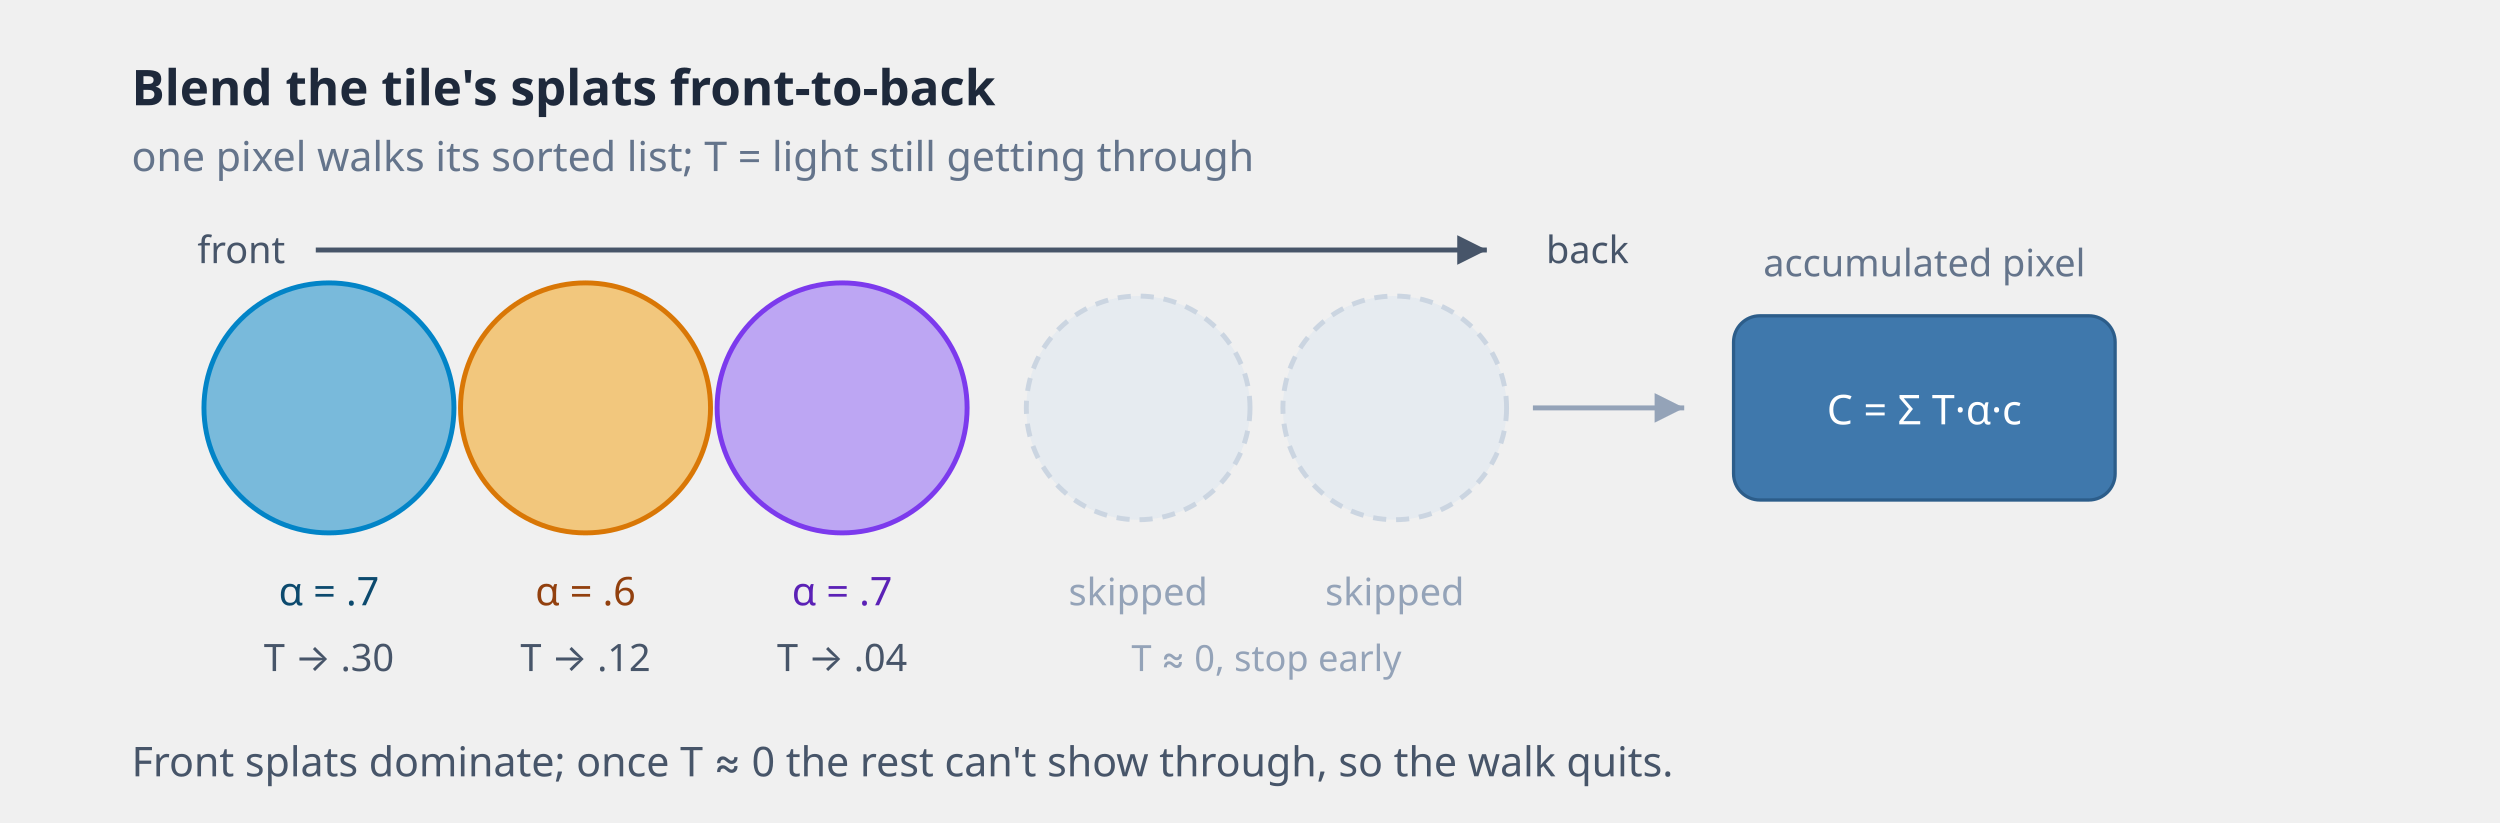
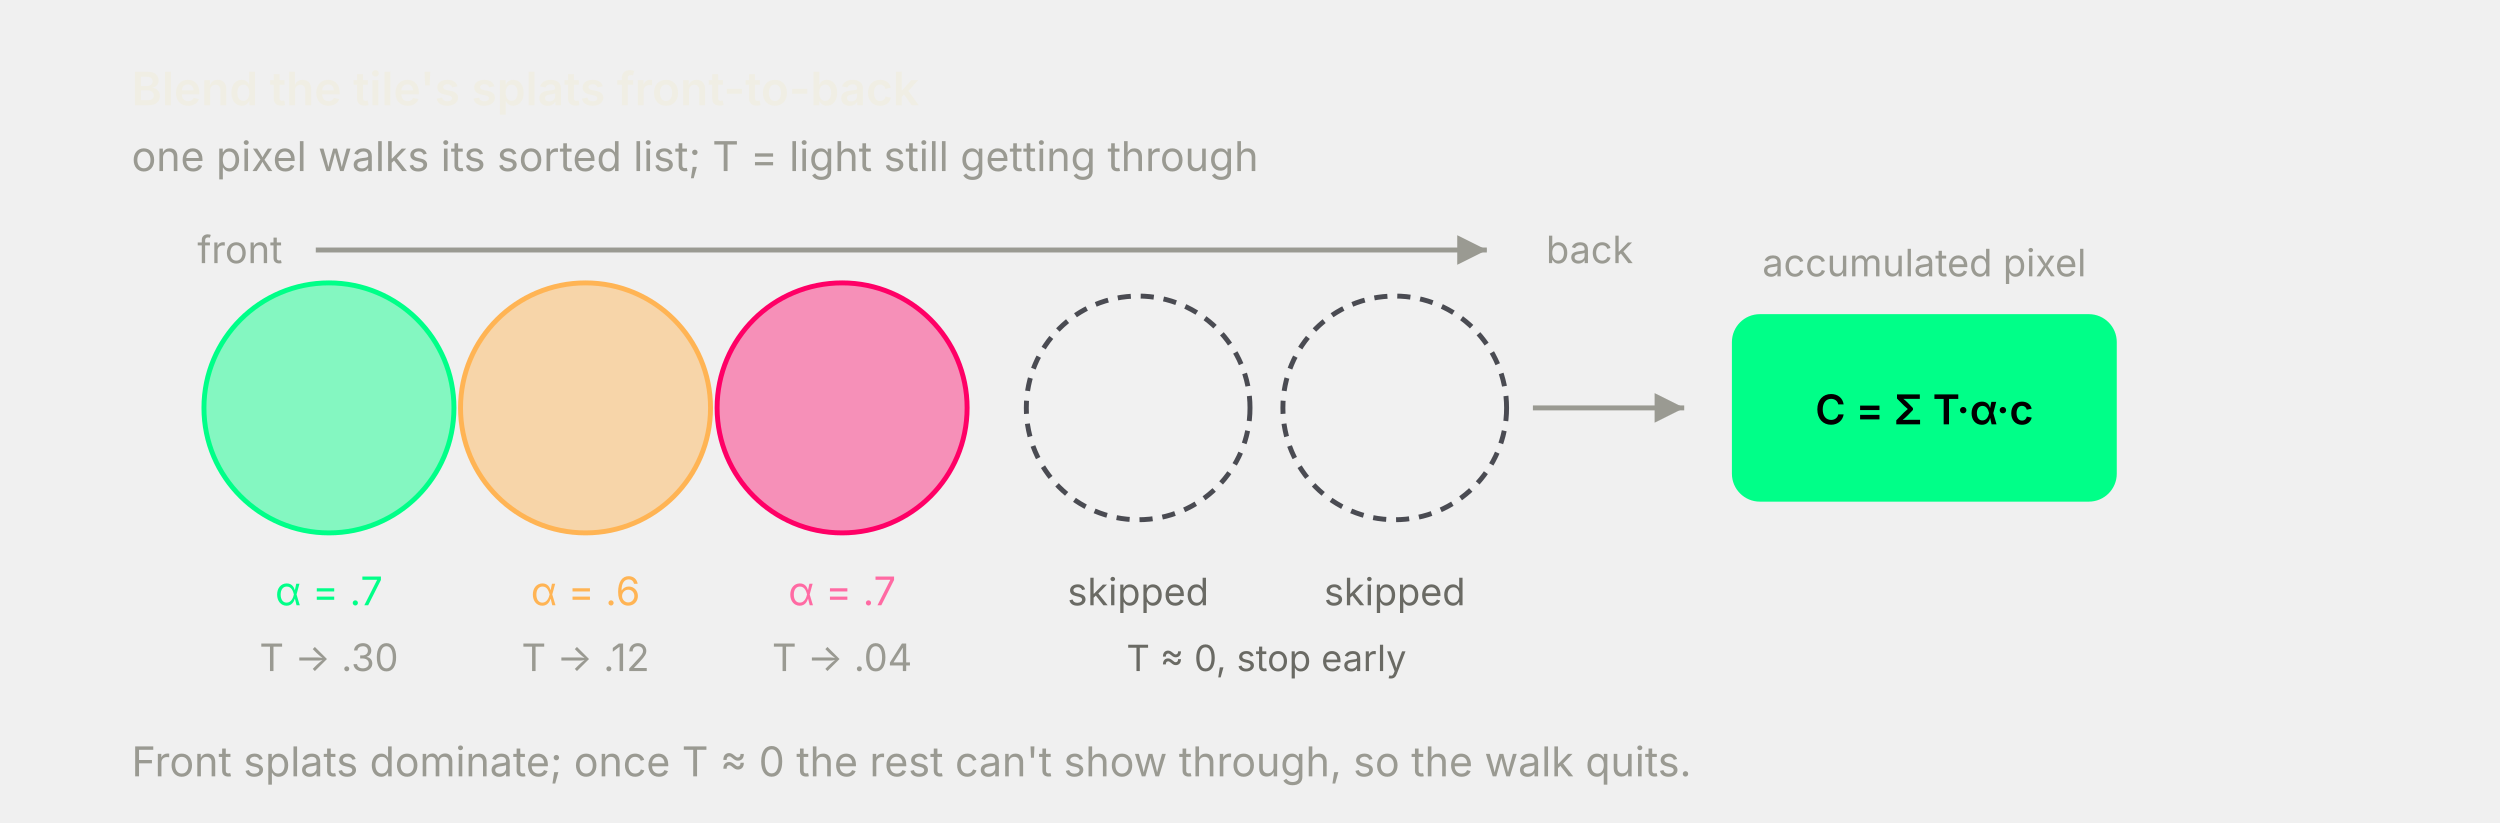
- <svg xmlns="http://www.w3.org/2000/svg" viewBox="0 0 760 250" font-family="Segoe UI, system-ui, -apple-system, sans-serif">
+ <svg xmlns="http://www.w3.org/2000/svg" viewBox="0 0 760 250" font-family="'Space Grotesk', system-ui, -apple-system, sans-serif">
  <defs>
    <marker id="fb" markerWidth="9" markerHeight="9" refX="6" refY="3" orient="auto" markerUnits="strokeWidth">
-       <path d="M0,0 L6,3 L0,6 Z" fill="#475569" />
+       <path d="M0,0 L6,3 L0,6 Z" fill="#9a9a92" />
    </marker>
    <marker id="eq" markerWidth="9" markerHeight="9" refX="6" refY="3" orient="auto" markerUnits="strokeWidth">
-       <path d="M0,0 L6,3 L0,6 Z" fill="#94a3b8" />
+       <path d="M0,0 L6,3 L0,6 Z" fill="#9a9a92" />
    </marker>
  </defs>
-   <text x="40" y="32" font-size="15" font-weight="600" fill="#1e293b">Blend the tile's splats front-to-back</text>
-   <text x="40" y="52" font-size="12.5" fill="#64748b">one pixel walks its sorted list; T = light still getting through</text>
-   <text x="60" y="80" font-size="11.5" fill="#475569">front</text>
-   <line x1="96" y1="76" x2="452" y2="76" stroke="#475569" stroke-width="1.5" marker-end="url(#fb)" />
-   <text x="470" y="80" font-size="11.5" fill="#475569">back</text>
+   <text x="40" y="32" font-size="14" font-weight="600" fill="#f0eee4">Blend the tile's splats front-to-back</text>
+   <text x="40" y="52" font-size="12.5" fill="#9a9a92">one pixel walks its sorted list; T = light still getting through</text>
+   <text x="60" y="80" font-size="11.5" fill="#9a9a92">front</text>
+   <line x1="96" y1="76" x2="452" y2="76" stroke="#9a9a92" stroke-width="1.5" marker-end="url(#fb)" />
+   <text x="470" y="80" font-size="11.5" fill="#9a9a92">back</text>
  <g stroke-width="1.5">
-     <circle cx="100" cy="124" r="38" fill="#0284c7" fill-opacity="0.5" stroke="#0284c7" />
-     <circle cx="178" cy="124" r="38" fill="#f59e0b" fill-opacity="0.5" stroke="#d97706" />
-     <circle cx="256" cy="124" r="38" fill="#8b5cf6" fill-opacity="0.5" stroke="#7c3aed" />
-     <circle cx="346" cy="124" r="34" fill="#e2e8f0" fill-opacity="0.7" stroke="#cbd5e1" stroke-dasharray="4 3" />
-     <circle cx="424" cy="124" r="34" fill="#e2e8f0" fill-opacity="0.7" stroke="#cbd5e1" stroke-dasharray="4 3" />
+     <circle cx="100" cy="124" r="38" fill="rgba(0,255,136,0.45)" stroke="#00ff88" />
+     <circle cx="178" cy="124" r="38" fill="rgba(255,180,84,0.45)" stroke="#ffb454" />
+     <circle cx="256" cy="124" r="38" fill="rgba(255,0,102,0.40)" stroke="#ff0066" />
+     <circle cx="346" cy="124" r="34" fill="rgba(255,255,255,0.05)" stroke="#4a4b52" stroke-dasharray="4 3" />
+     <circle cx="424" cy="124" r="34" fill="rgba(255,255,255,0.05)" stroke="#4a4b52" stroke-dasharray="4 3" />
  </g>
  <g text-anchor="middle">
-     <text x="100" y="184" font-size="12" fill="#0c4a6e">α = .7</text>
-     <text x="178" y="184" font-size="12" fill="#92400e">α = .6</text>
-     <text x="256" y="184" font-size="12" fill="#5b21b6">α = .7</text>
-     <text x="100" y="204" font-size="11.5" fill="#475569">T → .30</text>
-     <text x="178" y="204" font-size="11.5" fill="#475569">T → .12</text>
-     <text x="256" y="204" font-size="11.5" fill="#475569">T → .04</text>
-     <text x="346" y="184" font-size="11.5" fill="#94a3b8">skipped</text>
-     <text x="424" y="184" font-size="11.5" fill="#94a3b8">skipped</text>
-     <text x="385" y="204" font-size="11" fill="#94a3b8">T ≈ 0, stop early</text>
+     <text x="100" y="184" font-size="12" fill="#00ff88">α = .7</text>
+     <text x="178" y="184" font-size="12" fill="#ffb454">α = .6</text>
+     <text x="256" y="184" font-size="12" fill="#ff6aa3">α = .7</text>
+     <text x="100" y="204" font-size="11.5" fill="#9a9a92">T → .30</text>
+     <text x="178" y="204" font-size="11.5" fill="#9a9a92">T → .12</text>
+     <text x="256" y="204" font-size="11.5" fill="#9a9a92">T → .04</text>
+     <text x="346" y="184" font-size="11.5" fill="#6a6a64">skipped</text>
+     <text x="424" y="184" font-size="11.5" fill="#6a6a64">skipped</text>
+     <text x="385" y="204" font-size="11" fill="#6a6a64">T ≈ 0, stop early</text>
  </g>
-   <line x1="466" y1="124" x2="512" y2="124" stroke="#94a3b8" stroke-width="1.5" marker-end="url(#eq)" />
-   <text x="585" y="84" font-size="11.5" fill="#64748b" text-anchor="middle">accumulated pixel</text>
-   <rect x="527" y="96" width="116" height="56" rx="8" fill="#3f78ac" stroke="#2c5d8a" />
-   <text x="585" y="129" font-size="12.5" fill="#fff" text-anchor="middle">C = Σ T·α·c</text>
-   <text x="40" y="236" font-size="12.5" fill="#475569">Front splats dominate; once T ≈ 0 the rest can't show through, so the walk quits.</text>
+   <line x1="466" y1="124" x2="512" y2="124" stroke="#9a9a92" stroke-width="1.5" marker-end="url(#eq)" />
+   <text x="585" y="84" font-size="11.5" fill="#9a9a92" text-anchor="middle">accumulated pixel</text>
+   <rect x="527" y="96" width="116" height="56" rx="8" fill="#00ff88" stroke="#00ff88" />
+   <text x="585" y="129" font-size="12.5" fill="#000" font-weight="600" text-anchor="middle">C = Σ T·α·c</text>
+   <text x="40" y="236" font-size="12.5" fill="#9a9a92">Front splats dominate; once T ≈ 0 the rest can't show through, so the walk quits.</text>
</svg>
